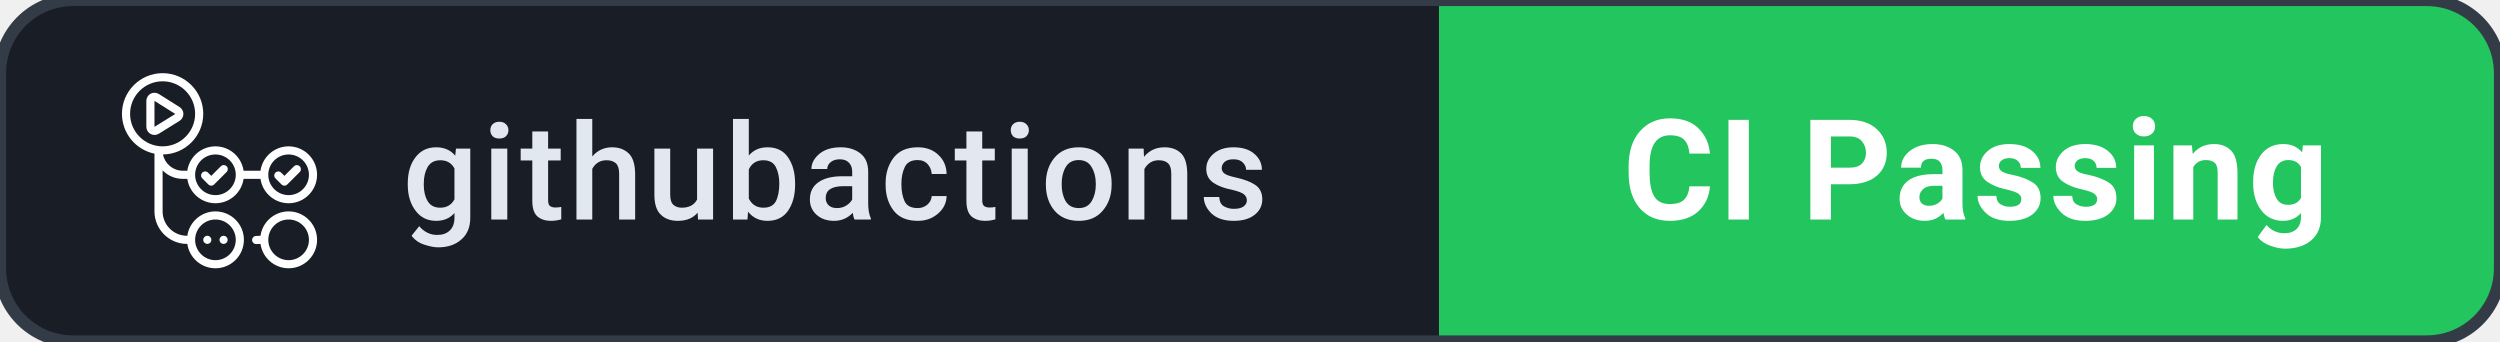
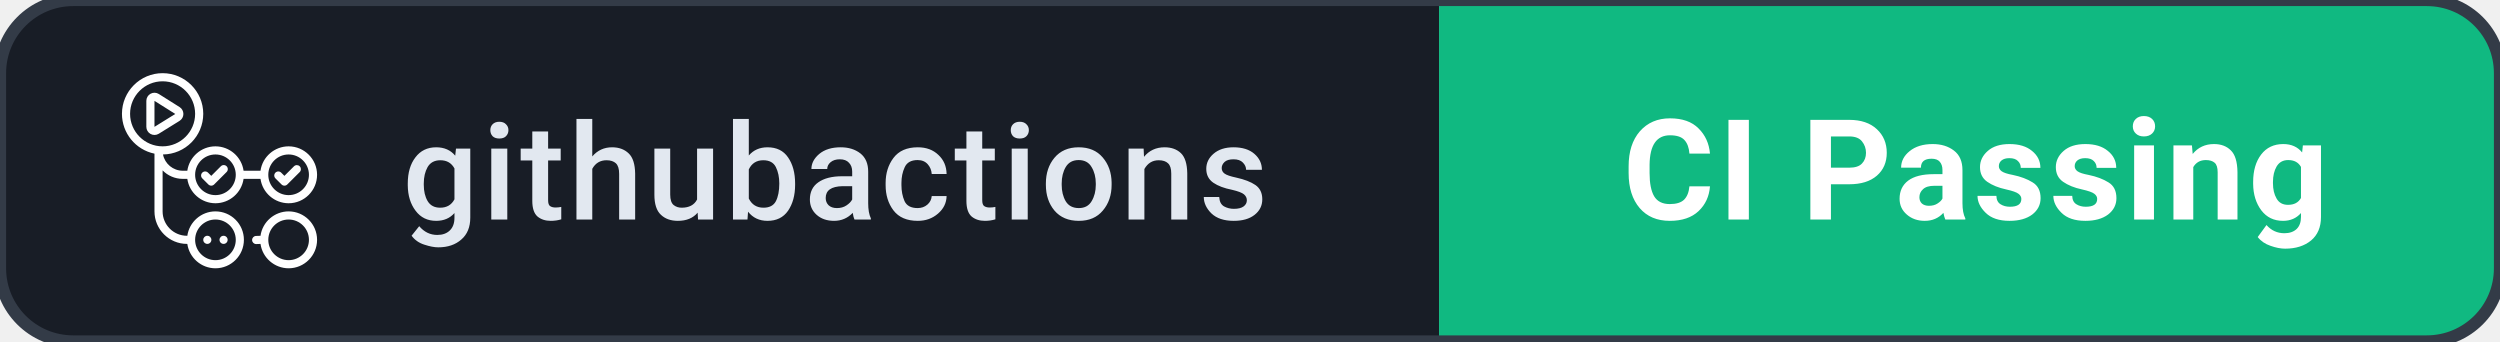
<svg xmlns="http://www.w3.org/2000/svg" width="205" height="28" viewBox="0 0 205 28" fill="none" role="img" aria-label="githubactions: CI Passing">
-   <clipPath id="clip_kqnwcf">
+   <clipPath id="clip_vymlpx">
    <rect width="205" height="28" rx="6" />
  </clipPath>
-   <g clip-path="url(#clip_kqnwcf)">
+   <g clip-path="url(#clip_vymlpx)">
    <rect width="118" height="28" fill="#181d26" />
    <svg x="10" y="6" width="16" height="16" viewBox="0 0 24 24" aria-hidden="true">
      <path fill="#ffffff" d="M10.984 13.836a.5.5 0 0 1-.353-.146l-.745-.743a.5.5 0 1 1 .706-.708l.392.391 1.181-1.18a.5.5 0 0 1 .708.707l-1.535 1.533a.504.504 0 0 1-.354.146zm9.353-.147l1.534-1.532a.5.5 0 0 0-.707-.707l-1.181 1.18-.392-.391a.5.5 0 1 0-.706.708l.746.743a.497.497 0 0 0 .706-.001zM4.527 7.452l2.557-1.585A1 1 0 0 0 7.09 4.17L4.533 2.56A1 1 0 0 0 3 3.406v3.196a1.001 1.001 0 0 0 1.527.85zm2.03-2.436L4 6.602V3.406l2.557 1.61zM24 12.5c0 1.93-1.57 3.5-3.5 3.5a3.503 3.503 0 0 1-3.46-3h-2.08a3.503 3.503 0 0 1-3.46 3 3.502 3.502 0 0 1-3.46-3h-.558c-.972 0-1.85-.399-2.482-1.042V17c0 1.654 1.346 3 3 3h.04c.244-1.693 1.7-3 3.46-3 1.93 0 3.5 1.57 3.5 3.5S13.43 24 11.5 24a3.502 3.502 0 0 1-3.46-3H8c-2.206 0-4-1.794-4-4V9.899A5.008 5.008 0 0 1 0 5c0-2.757 2.243-5 5-5s5 2.243 5 5a5.005 5.005 0 0 1-4.952 4.998A2.482 2.482 0 0 0 7.482 12h.558c.244-1.693 1.7-3 3.46-3a3.502 3.502 0 0 1 3.46 3h2.08a3.503 3.503 0 0 1 3.46-3c1.93 0 3.5 1.57 3.5 3.5zm-15 8c0 1.378 1.122 2.5 2.5 2.5s2.5-1.122 2.5-2.5-1.122-2.5-2.5-2.5S9 19.122 9 20.5zM5 9c2.206 0 4-1.794 4-4S7.206 1 5 1 1 2.794 1 5s1.794 4 4 4zm9 3.5c0-1.378-1.122-2.5-2.5-2.5S9 11.122 9 12.5s1.122 2.5 2.5 2.5 2.5-1.122 2.5-2.5zm9 0c0-1.378-1.122-2.5-2.5-2.5S18 11.122 18 12.5s1.122 2.5 2.5 2.5 2.5-1.122 2.5-2.5zm-13 8a.5.5 0 1 0 1 0 .5.5 0 0 0-1 0zm2 0a.5.5 0 1 0 1 0 .5.5 0 0 0-1 0zm12 0c0 1.93-1.57 3.5-3.5 3.5a3.503 3.503 0 0 1-3.46-3.002c-.007.001-.013.005-.021.005l-.506.017h-.017a.5.5 0 0 1-.016-.999l.506-.017c.018-.002.035.006.052.007A3.503 3.503 0 0 1 20.5 17c1.93 0 3.5 1.57 3.5 3.5zm-1 0c0-1.378-1.122-2.5-2.5-2.5S18 19.122 18 20.5s1.122 2.5 2.5 2.5 2.5-1.122 2.5-2.5z" />
    </svg>
    <text x="33" y="18" fill="#e2e8f0" font-family="-apple-system, BlinkMacSystemFont, 'Segoe UI', Roboto, sans-serif" font-size="11" font-weight="500" letter-spacing="0.3px">githubactions</text>
-     <rect x="118" width="87" height="28" fill="#22c55e" />
+     <rect x="118" width="87" height="28" fill="#10b981" />
    <text x="162" y="18" fill="#ffffff" font-family="-apple-system, BlinkMacSystemFont, 'Segoe UI', Roboto, sans-serif" font-size="11.5" font-weight="700" text-anchor="middle" letter-spacing="0.3px">CI Passing</text>
  </g>
  <rect width="205" height="28" rx="6" fill="none" stroke="#333b47" stroke-width="1" />
</svg>
